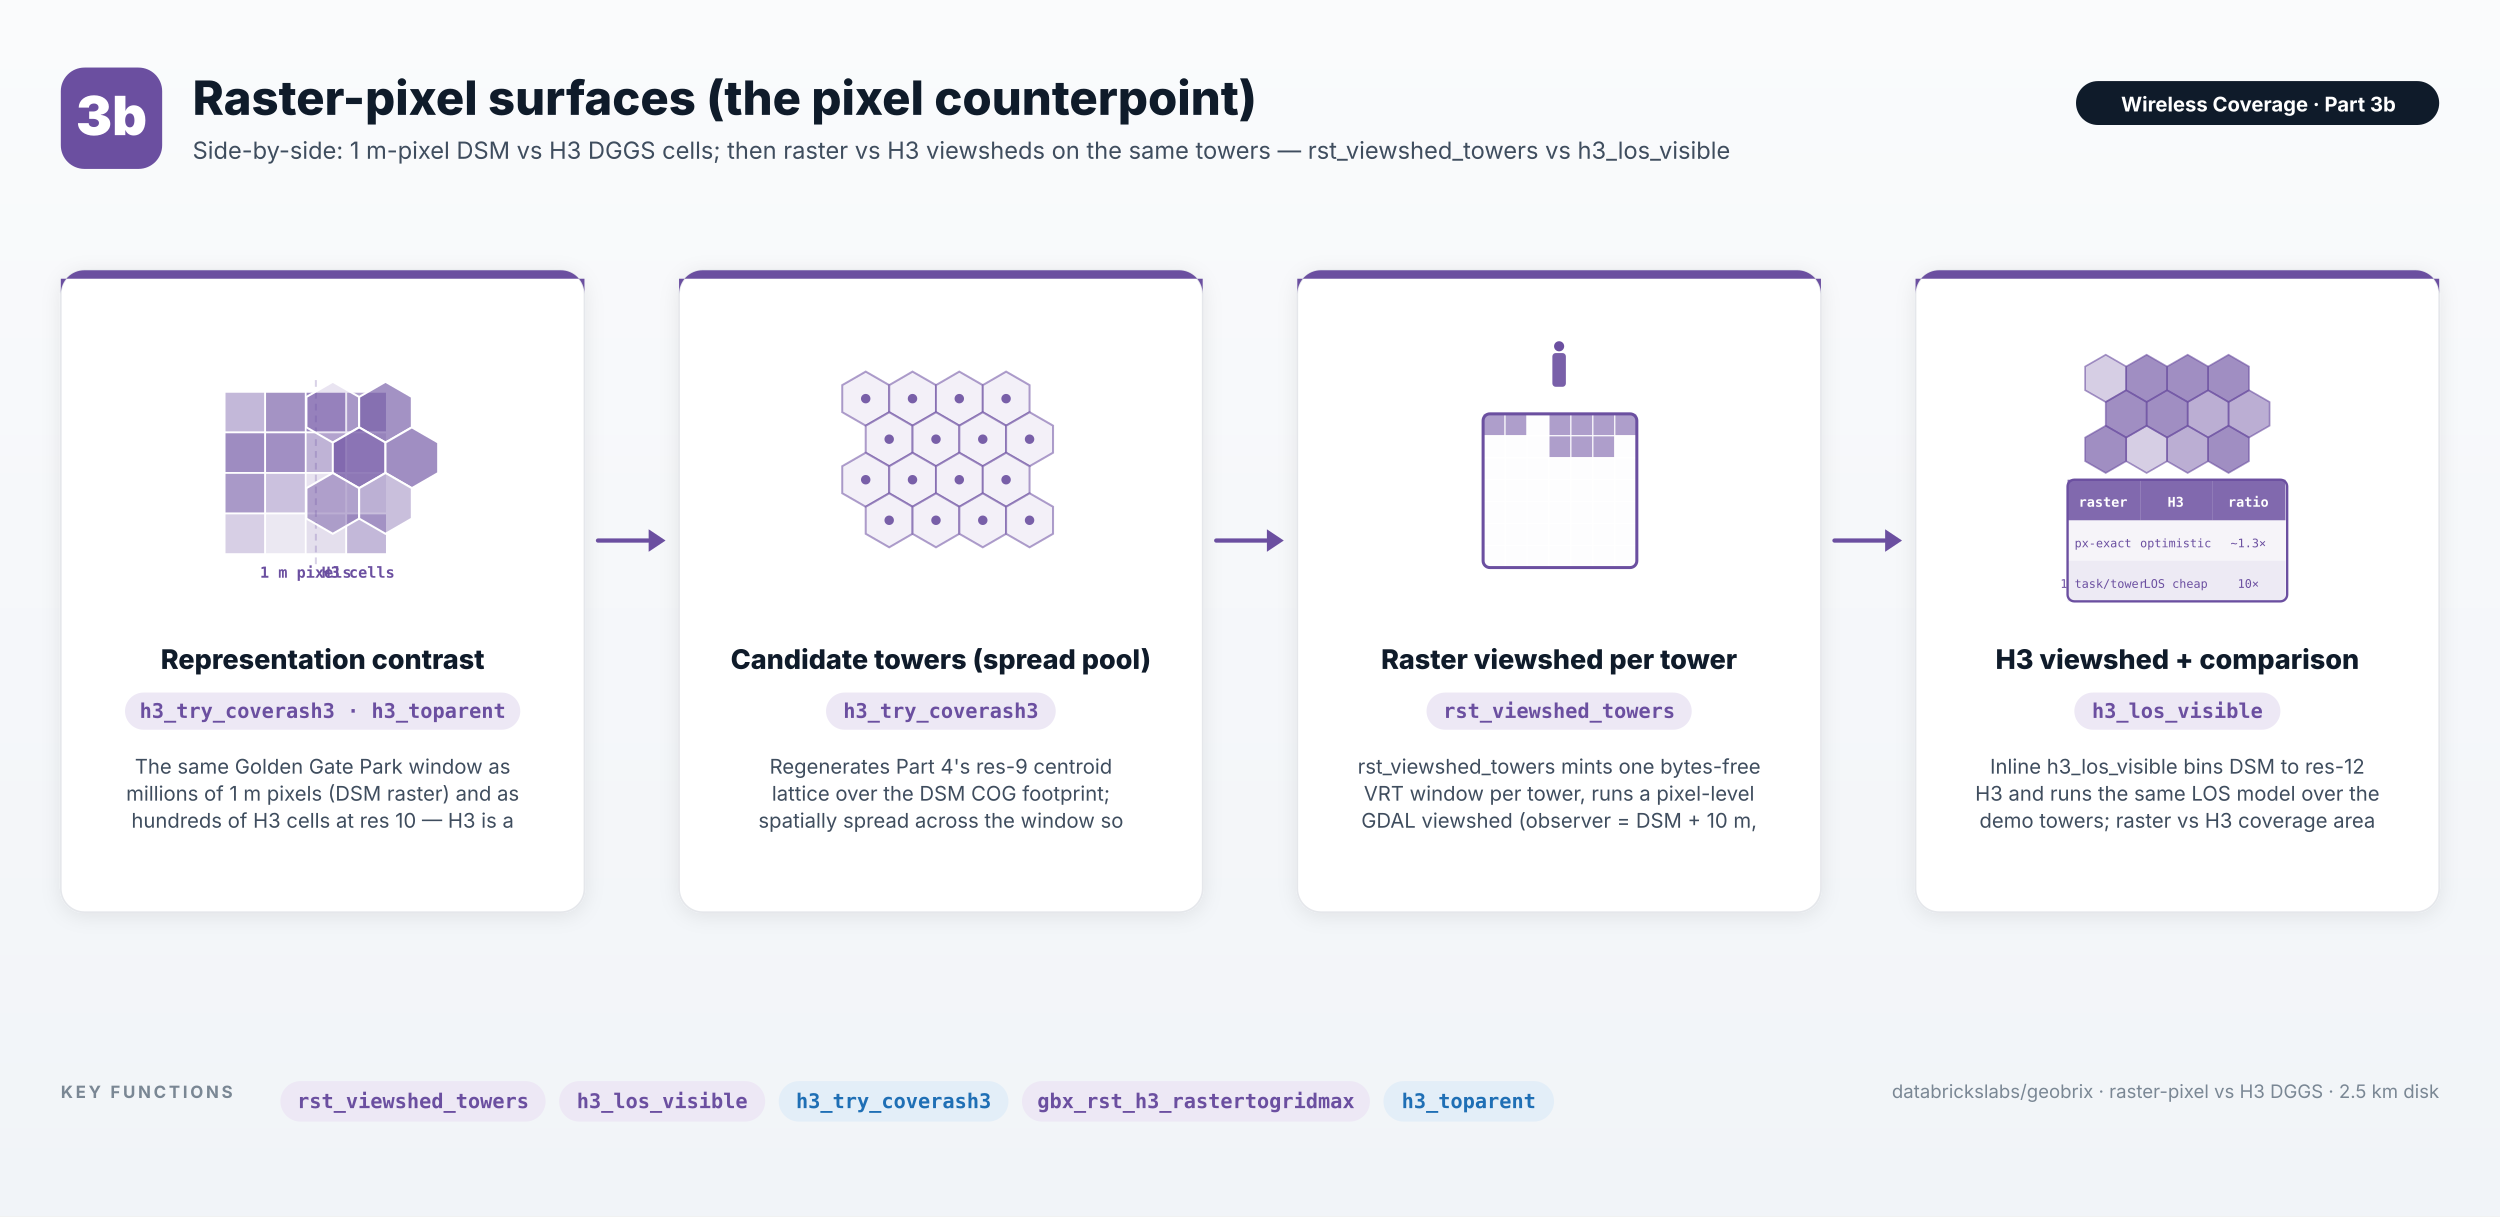
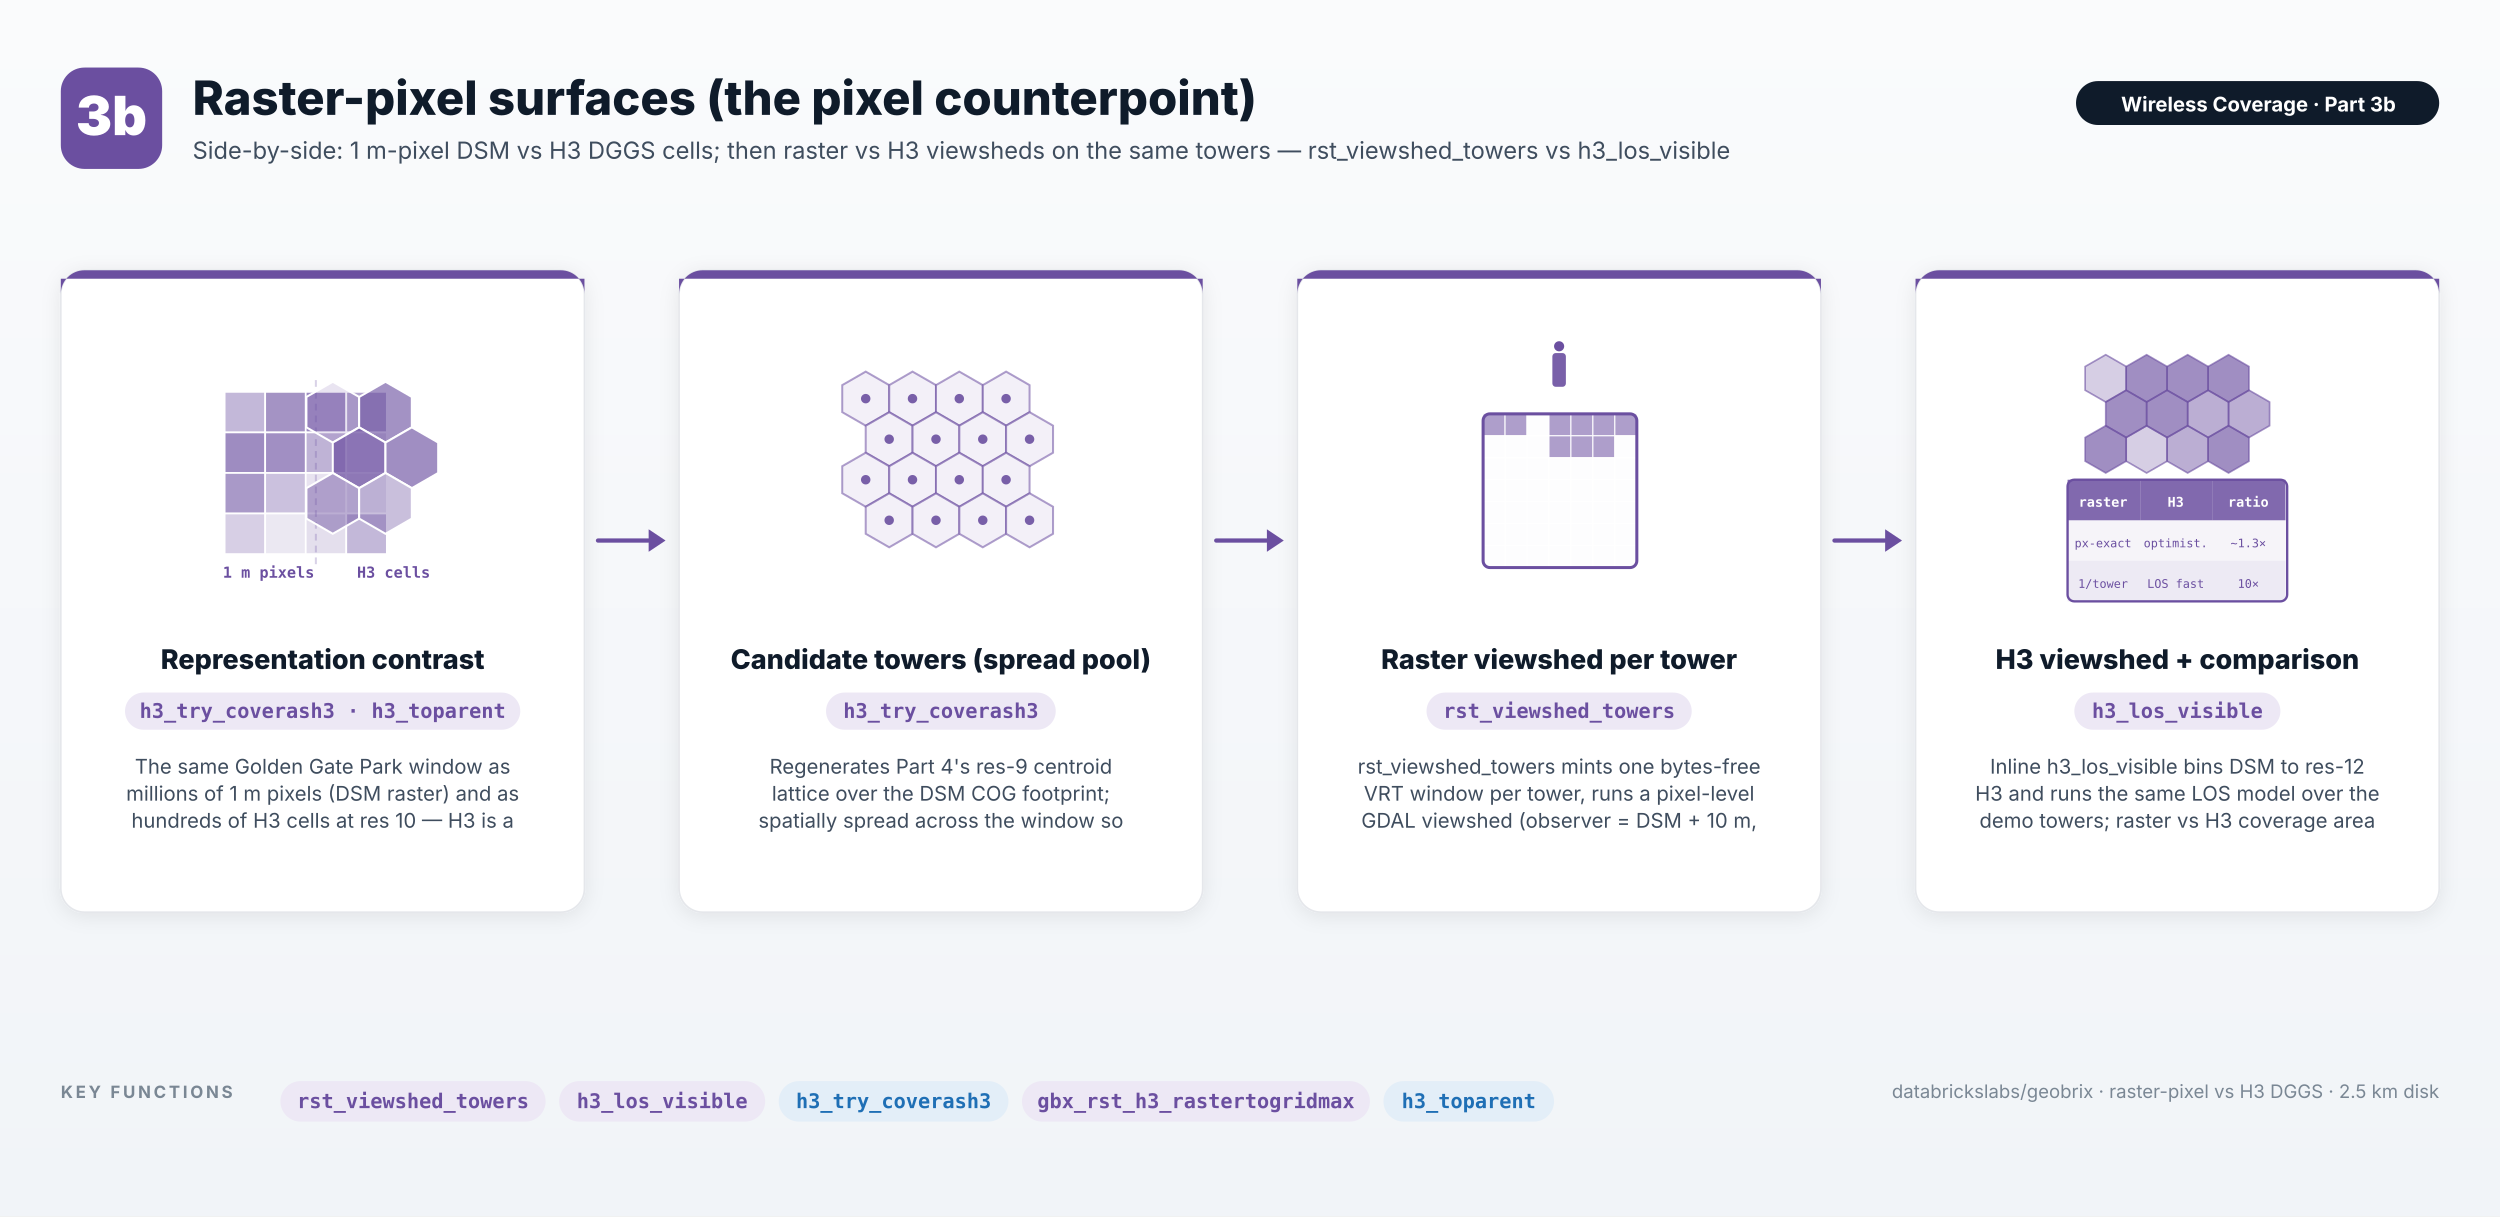
<svg xmlns="http://www.w3.org/2000/svg" viewBox="0 0 1480 720" width="1480" height="720" style="font-family: Inter,-apple-system,system-ui,sans-serif;">
  <defs>
    <filter id="card-shadow" x="-5%" y="-5%" width="110%" height="115%">
      <feDropShadow dx="0" dy="2" stdDeviation="6" flood-color="#0F1B2A" flood-opacity="0.08" />
    </filter>
    <linearGradient id="bg" x1="0" y1="0" x2="0" y2="1">
      <stop offset="0" stop-color="#FAFBFC" />
      <stop offset="1" stop-color="#F1F4F8" />
    </linearGradient>
  </defs>
  <rect x="0" y="0" width="1480" height="720" fill="url(#bg)" />
  <rect x="36" y="40" rx="14" ry="14" width="60" height="60" fill="#6B4FA0" />
  <text x="66" y="80" text-anchor="middle" font-family="Inter,-apple-system,system-ui,sans-serif" font-size="32" font-weight="900" fill="#FFFFFF">3b</text>
  <text x="114" y="68" font-family="Inter, -apple-system, system-ui, sans-serif" font-size="28" font-weight="800" fill="#0F1B2A" text-anchor="start">Raster-pixel surfaces (the pixel counterpoint)</text>
  <text x="114" y="94" font-family="Inter, -apple-system, system-ui, sans-serif" font-size="14" font-weight="400" fill="#3F4D5E" text-anchor="start">Side-by-side: 1 m-pixel DSM vs H3 DGGS cells; then raster vs H3 viewsheds on the same towers — rst_viewshed_towers vs h3_los_visible</text>
  <rect x="1229" y="48" rx="13" ry="13" width="215" height="26" fill="#0F1B2A" />
  <text x="1337" y="66" text-anchor="middle" font-family="Inter,-apple-system,system-ui,sans-serif" font-size="12" font-weight="700" fill="#FFFFFF">Wireless Coverage  ·  Part 3b</text>
  <rect x="36" y="160" rx="14" ry="14" width="310" height="380" fill="#FFFFFF" stroke="#E5E7EB" stroke-width="1" filter="url(#card-shadow)" />
  <path d="M 36 174 A 14 14 0 0 1 50 160 H 332 A 14 14 0 0 1 346 174 V 165 H 36 Z" fill="#6B4FA0" />
  <rect x="133.0" y="232" width="24" height="24" fill="#6B4FA0" fill-opacity="0.40" stroke="white" stroke-width="1" />
  <rect x="157.0" y="232" width="24" height="24" fill="#6B4FA0" fill-opacity="0.61" stroke="white" stroke-width="1" />
  <rect x="181.0" y="232" width="24" height="24" fill="#6B4FA0" fill-opacity="0.66" stroke="white" stroke-width="1" />
  <rect x="205.0" y="232" width="24" height="24" fill="#6B4FA0" fill-opacity="0.51" stroke="white" stroke-width="1" />
  <rect x="133.0" y="256" width="24" height="24" fill="#6B4FA0" fill-opacity="0.65" stroke="white" stroke-width="1" />
  <rect x="157.0" y="256" width="24" height="24" fill="#6B4FA0" fill-opacity="0.63" stroke="white" stroke-width="1" />
  <rect x="181.0" y="256" width="24" height="24" fill="#6B4FA0" fill-opacity="0.43" stroke="white" stroke-width="1" />
  <rect x="205.0" y="256" width="24" height="24" fill="#6B4FA0" fill-opacity="0.21" stroke="white" stroke-width="1" />
  <rect x="133.0" y="280" width="24" height="24" fill="#6B4FA0" fill-opacity="0.58" stroke="white" stroke-width="1" />
  <rect x="157.0" y="280" width="24" height="24" fill="#6B4FA0" fill-opacity="0.35" stroke="white" stroke-width="1" />
  <rect x="181.0" y="280" width="24" height="24" fill="#6B4FA0" fill-opacity="0.16" stroke="white" stroke-width="1" />
  <rect x="205.0" y="280" width="24" height="24" fill="#6B4FA0" fill-opacity="0.14" stroke="white" stroke-width="1" />
  <rect x="133.0" y="304" width="24" height="24" fill="#6B4FA0" fill-opacity="0.27" stroke="white" stroke-width="1" />
  <rect x="157.0" y="304" width="24" height="24" fill="#6B4FA0" fill-opacity="0.13" stroke="white" stroke-width="1" />
  <rect x="181.0" y="304" width="24" height="24" fill="#6B4FA0" fill-opacity="0.18" stroke="white" stroke-width="1" />
  <rect x="205.0" y="304" width="24" height="24" fill="#6B4FA0" fill-opacity="0.40" stroke="white" stroke-width="1" />
-   <text x="181.0" y="342" text-anchor="middle" font-family="ui-monospace,Menlo,monospace" font-size="9" font-weight="700" fill="#6B4FA0">1 m pixels</text>
+   <text x="159.0" y="342" text-anchor="middle" font-family="ui-monospace,Menlo,monospace" font-size="9" font-weight="700" fill="#6B4FA0">1 m pixels</text>
  <line x1="187.0" y1="225" x2="187.0" y2="335" stroke="#6B4FA0" stroke-opacity="0.25" stroke-width="1.2" stroke-dasharray="4 3" />
  <polygon points="197.0,226.0 212.6,235.0 212.6,253.0 197.0,262.0 181.4,253.0 181.4,235.0" fill="#6B4FA0" fill-opacity="0.15" stroke="white" stroke-width="1.2" />
  <polygon points="228.2,226.0 243.8,235.0 243.8,253.0 228.2,262.0 212.6,253.0 212.6,235.0" fill="#6B4FA0" fill-opacity="0.62" stroke="white" stroke-width="1.2" />
  <polygon points="212.6,253.0 228.2,262.0 228.2,280.0 212.6,289.0 197.0,280.0 197.0,262.0" fill="#6B4FA0" fill-opacity="0.73" stroke="white" stroke-width="1.2" />
  <polygon points="243.8,253.0 259.4,262.0 259.4,280.0 243.8,289.0 228.2,280.0 228.2,262.0" fill="#6B4FA0" fill-opacity="0.64" stroke="white" stroke-width="1.2" />
  <polygon points="197.0,280.0 212.6,289.0 212.6,307.0 197.0,316.0 181.4,307.0 181.4,289.0" fill="#6B4FA0" fill-opacity="0.46" stroke="white" stroke-width="1.2" />
  <polygon points="228.2,280.0 243.8,289.0 243.8,307.0 228.2,316.0 212.6,307.0 212.6,289.0" fill="#6B4FA0" fill-opacity="0.36" stroke="white" stroke-width="1.2" />
-   <text x="212.0" y="342" text-anchor="middle" font-family="ui-monospace,Menlo,monospace" font-size="9" font-weight="700" fill="#6B4FA0">H3 cells</text>
+   <text x="233.0" y="342" text-anchor="middle" font-family="ui-monospace,Menlo,monospace" font-size="9" font-weight="700" fill="#6B4FA0">H3 cells</text>
  <text x="191.0" y="396" font-family="Inter, -apple-system, system-ui, sans-serif" font-size="16" font-weight="800" fill="#0F1B2A" text-anchor="middle">Representation contrast</text>
  <g transform="translate(74.0, 410)">
    <rect x="0" y="0" rx="11" ry="11" width="234" height="22" fill="#EDE8F5" />
    <text x="117.0" y="15.0" text-anchor="middle" font-family="ui-monospace, SFMono-Regular, Menlo, Consolas, monospace" font-size="12" font-weight="700" fill="#6B4FA0">h3_try_coverash3 · h3_toparent</text>
  </g>
  <text x="191.0" y="458" text-anchor="middle" font-family="Inter, sans-serif" font-size="12" fill="#3F4D5E">The same Golden Gate Park window as</text>
  <text x="191.0" y="474" text-anchor="middle" font-family="Inter, sans-serif" font-size="12" fill="#3F4D5E">millions of 1 m pixels (DSM raster) and as</text>
  <text x="191.0" y="490" text-anchor="middle" font-family="Inter, sans-serif" font-size="12" fill="#3F4D5E">hundreds of H3 cells at res 10 — H3 is a</text>
  <line x1="354" y1="320.0" x2="384" y2="320.0" stroke="#6B4FA0" stroke-width="2.5" stroke-linecap="round" />
  <polygon points="394,320.0 384,313.333 384,326.667" fill="#6B4FA0" />
  <rect x="402" y="160" rx="14" ry="14" width="310" height="380" fill="#FFFFFF" stroke="#E5E7EB" stroke-width="1" filter="url(#card-shadow)" />
  <path d="M 402 174 A 14 14 0 0 1 416 160 H 698 A 14 14 0 0 1 712 174 V 165 H 402 Z" fill="#6B4FA0" />
  <polygon points="512.5,220.0 526.4,228.0 526.4,244.0 512.5,252.0 498.6,244.0 498.6,228.0" fill="#EDE8F5" fill-opacity="0.65" stroke="#6B4FA0" stroke-width="1.2" stroke-opacity="0.55" />
  <circle cx="512.5" cy="236.0" r="2.8" fill="#6B4FA0" fill-opacity="0.9" />
  <polygon points="540.2,220.0 554.1,228.0 554.1,244.0 540.2,252.0 526.4,244.0 526.4,228.0" fill="#EDE8F5" fill-opacity="0.65" stroke="#6B4FA0" stroke-width="1.2" stroke-opacity="0.55" />
  <circle cx="540.2" cy="236.0" r="2.8" fill="#6B4FA0" fill-opacity="0.9" />
  <polygon points="567.9,220.0 581.8,228.0 581.8,244.0 567.9,252.0 554.1,244.0 554.1,228.0" fill="#EDE8F5" fill-opacity="0.65" stroke="#6B4FA0" stroke-width="1.2" stroke-opacity="0.55" />
  <circle cx="567.9" cy="236.0" r="2.8" fill="#6B4FA0" fill-opacity="0.9" />
  <polygon points="595.6,220.0 609.5,228.0 609.5,244.0 595.6,252.0 581.8,244.0 581.8,228.0" fill="#EDE8F5" fill-opacity="0.65" stroke="#6B4FA0" stroke-width="1.2" stroke-opacity="0.55" />
  <circle cx="595.6" cy="236.0" r="2.8" fill="#6B4FA0" fill-opacity="0.9" />
  <polygon points="526.4,244.0 540.2,252.0 540.2,268.0 526.4,276.0 512.5,268.0 512.5,252.0" fill="#EDE8F5" fill-opacity="0.65" stroke="#6B4FA0" stroke-width="1.2" stroke-opacity="0.55" />
  <circle cx="526.4" cy="260.0" r="2.8" fill="#6B4FA0" fill-opacity="0.9" />
  <polygon points="554.1,244.0 567.9,252.0 567.9,268.0 554.1,276.0 540.2,268.0 540.2,252.0" fill="#EDE8F5" fill-opacity="0.65" stroke="#6B4FA0" stroke-width="1.2" stroke-opacity="0.55" />
  <circle cx="554.1" cy="260.0" r="2.8" fill="#6B4FA0" fill-opacity="0.9" />
  <polygon points="581.8,244.0 595.6,252.0 595.6,268.0 581.8,276.0 567.9,268.0 567.9,252.0" fill="#EDE8F5" fill-opacity="0.65" stroke="#6B4FA0" stroke-width="1.2" stroke-opacity="0.55" />
  <circle cx="581.8" cy="260.0" r="2.8" fill="#6B4FA0" fill-opacity="0.9" />
  <polygon points="609.5,244.0 623.4,252.0 623.4,268.0 609.5,276.0 595.6,268.0 595.6,252.0" fill="#EDE8F5" fill-opacity="0.65" stroke="#6B4FA0" stroke-width="1.2" stroke-opacity="0.55" />
  <circle cx="609.5" cy="260.0" r="2.8" fill="#6B4FA0" fill-opacity="0.9" />
  <polygon points="512.5,268.0 526.4,276.0 526.4,292.0 512.5,300.0 498.6,292.0 498.6,276.0" fill="#EDE8F5" fill-opacity="0.65" stroke="#6B4FA0" stroke-width="1.2" stroke-opacity="0.55" />
  <circle cx="512.5" cy="284.0" r="2.8" fill="#6B4FA0" fill-opacity="0.9" />
  <polygon points="540.2,268.0 554.1,276.0 554.1,292.0 540.2,300.0 526.4,292.0 526.4,276.0" fill="#EDE8F5" fill-opacity="0.65" stroke="#6B4FA0" stroke-width="1.2" stroke-opacity="0.55" />
  <circle cx="540.2" cy="284.0" r="2.8" fill="#6B4FA0" fill-opacity="0.9" />
  <polygon points="567.9,268.0 581.8,276.0 581.8,292.0 567.9,300.0 554.1,292.0 554.1,276.0" fill="#EDE8F5" fill-opacity="0.65" stroke="#6B4FA0" stroke-width="1.2" stroke-opacity="0.55" />
  <circle cx="567.9" cy="284.0" r="2.8" fill="#6B4FA0" fill-opacity="0.9" />
  <polygon points="595.6,268.0 609.5,276.0 609.5,292.0 595.6,300.0 581.8,292.0 581.8,276.0" fill="#EDE8F5" fill-opacity="0.65" stroke="#6B4FA0" stroke-width="1.2" stroke-opacity="0.55" />
  <circle cx="595.6" cy="284.0" r="2.8" fill="#6B4FA0" fill-opacity="0.9" />
  <polygon points="526.4,292.0 540.2,300.0 540.2,316.0 526.4,324.0 512.5,316.0 512.5,300.0" fill="#EDE8F5" fill-opacity="0.65" stroke="#6B4FA0" stroke-width="1.2" stroke-opacity="0.55" />
  <circle cx="526.4" cy="308.0" r="2.8" fill="#6B4FA0" fill-opacity="0.9" />
  <polygon points="554.1,292.0 567.9,300.0 567.9,316.0 554.1,324.0 540.2,316.0 540.2,300.0" fill="#EDE8F5" fill-opacity="0.65" stroke="#6B4FA0" stroke-width="1.2" stroke-opacity="0.55" />
  <circle cx="554.1" cy="308.0" r="2.8" fill="#6B4FA0" fill-opacity="0.9" />
  <polygon points="581.8,292.0 595.6,300.0 595.6,316.0 581.8,324.0 567.9,316.0 567.9,300.0" fill="#EDE8F5" fill-opacity="0.65" stroke="#6B4FA0" stroke-width="1.2" stroke-opacity="0.55" />
  <circle cx="581.8" cy="308.0" r="2.8" fill="#6B4FA0" fill-opacity="0.9" />
  <polygon points="609.5,292.0 623.4,300.0 623.4,316.0 609.5,324.0 595.6,316.0 595.6,300.0" fill="#EDE8F5" fill-opacity="0.65" stroke="#6B4FA0" stroke-width="1.2" stroke-opacity="0.55" />
  <circle cx="609.5" cy="308.0" r="2.8" fill="#6B4FA0" fill-opacity="0.9" />
  <text x="557.0" y="396" font-family="Inter, -apple-system, system-ui, sans-serif" font-size="16" font-weight="800" fill="#0F1B2A" text-anchor="middle">Candidate towers (spread pool)</text>
  <g transform="translate(489.0, 410)">
    <rect x="0" y="0" rx="11" ry="11" width="136" height="22" fill="#EDE8F5" />
    <text x="68.0" y="15.0" text-anchor="middle" font-family="ui-monospace, SFMono-Regular, Menlo, Consolas, monospace" font-size="12" font-weight="700" fill="#6B4FA0">h3_try_coverash3</text>
  </g>
  <text x="557.0" y="458" text-anchor="middle" font-family="Inter, sans-serif" font-size="12" fill="#3F4D5E">Regenerates Part 4's res-9 centroid</text>
  <text x="557.0" y="474" text-anchor="middle" font-family="Inter, sans-serif" font-size="12" fill="#3F4D5E">lattice over the DSM COG footprint;</text>
  <text x="557.0" y="490" text-anchor="middle" font-family="Inter, sans-serif" font-size="12" fill="#3F4D5E">spatially spread across the window so</text>
  <line x1="720" y1="320.0" x2="750" y2="320.0" stroke="#6B4FA0" stroke-width="2.5" stroke-linecap="round" />
  <polygon points="760,320.0 750,313.333 750,326.667" fill="#6B4FA0" />
  <rect x="768" y="160" rx="14" ry="14" width="310" height="380" fill="#FFFFFF" stroke="#E5E7EB" stroke-width="1" filter="url(#card-shadow)" />
  <path d="M 768 174 A 14 14 0 0 1 782 160 H 1064 A 14 14 0 0 1 1078 174 V 165 H 768 Z" fill="#6B4FA0" />
  <rect x="878.0" y="245" width="13" height="13" fill="#6B4FA0" fill-opacity="0.55" stroke="white" stroke-width="0.6" />
  <rect x="891.0" y="245" width="13" height="13" fill="#6B4FA0" fill-opacity="0.55" stroke="white" stroke-width="0.6" />
  <rect x="904.0" y="245" width="13" height="13" fill="#EDE8F5" fill-opacity="0.10" stroke="white" stroke-width="0.6" />
  <rect x="917.0" y="245" width="13" height="13" fill="#6B4FA0" fill-opacity="0.55" stroke="white" stroke-width="0.6" />
  <rect x="930.0" y="245" width="13" height="13" fill="#6B4FA0" fill-opacity="0.55" stroke="white" stroke-width="0.6" />
  <rect x="943.0" y="245" width="13" height="13" fill="#6B4FA0" fill-opacity="0.55" stroke="white" stroke-width="0.6" />
  <rect x="956.0" y="245" width="13" height="13" fill="#6B4FA0" fill-opacity="0.55" stroke="white" stroke-width="0.6" />
  <rect x="878.0" y="258" width="13" height="13" fill="#EDE8F5" fill-opacity="0.10" stroke="white" stroke-width="0.6" />
  <rect x="891.0" y="258" width="13" height="13" fill="#EDE8F5" fill-opacity="0.10" stroke="white" stroke-width="0.6" />
  <rect x="904.0" y="258" width="13" height="13" fill="#EDE8F5" fill-opacity="0.10" stroke="white" stroke-width="0.6" />
  <rect x="917.0" y="258" width="13" height="13" fill="#6B4FA0" fill-opacity="0.55" stroke="white" stroke-width="0.6" />
  <rect x="930.0" y="258" width="13" height="13" fill="#6B4FA0" fill-opacity="0.55" stroke="white" stroke-width="0.6" />
  <rect x="943.0" y="258" width="13" height="13" fill="#6B4FA0" fill-opacity="0.55" stroke="white" stroke-width="0.6" />
  <rect x="956.0" y="258" width="13" height="13" fill="#EDE8F5" fill-opacity="0.10" stroke="white" stroke-width="0.6" />
  <rect x="878.0" y="271" width="13" height="13" fill="#EDE8F5" fill-opacity="0.10" stroke="white" stroke-width="0.6" />
  <rect x="891.0" y="271" width="13" height="13" fill="#EDE8F5" fill-opacity="0.10" stroke="white" stroke-width="0.6" />
  <rect x="904.0" y="271" width="13" height="13" fill="#EDE8F5" fill-opacity="0.10" stroke="white" stroke-width="0.6" />
  <rect x="917.0" y="271" width="13" height="13" fill="#EDE8F5" fill-opacity="0.10" stroke="white" stroke-width="0.6" />
  <rect x="930.0" y="271" width="13" height="13" fill="#EDE8F5" fill-opacity="0.10" stroke="white" stroke-width="0.6" />
  <rect x="943.0" y="271" width="13" height="13" fill="#EDE8F5" fill-opacity="0.10" stroke="white" stroke-width="0.6" />
  <rect x="956.0" y="271" width="13" height="13" fill="#EDE8F5" fill-opacity="0.10" stroke="white" stroke-width="0.6" />
  <rect x="878.0" y="284" width="13" height="13" fill="#EDE8F5" fill-opacity="0.10" stroke="white" stroke-width="0.6" />
  <rect x="891.0" y="284" width="13" height="13" fill="#EDE8F5" fill-opacity="0.10" stroke="white" stroke-width="0.6" />
  <rect x="904.0" y="284" width="13" height="13" fill="#EDE8F5" fill-opacity="0.10" stroke="white" stroke-width="0.6" />
  <rect x="917.0" y="284" width="13" height="13" fill="#EDE8F5" fill-opacity="0.10" stroke="white" stroke-width="0.6" />
  <rect x="930.0" y="284" width="13" height="13" fill="#EDE8F5" fill-opacity="0.10" stroke="white" stroke-width="0.6" />
  <rect x="943.0" y="284" width="13" height="13" fill="#EDE8F5" fill-opacity="0.10" stroke="white" stroke-width="0.6" />
  <rect x="956.0" y="284" width="13" height="13" fill="#EDE8F5" fill-opacity="0.10" stroke="white" stroke-width="0.6" />
  <rect x="878.0" y="297" width="13" height="13" fill="#EDE8F5" fill-opacity="0.10" stroke="white" stroke-width="0.6" />
  <rect x="891.0" y="297" width="13" height="13" fill="#EDE8F5" fill-opacity="0.10" stroke="white" stroke-width="0.6" />
  <rect x="904.0" y="297" width="13" height="13" fill="#EDE8F5" fill-opacity="0.10" stroke="white" stroke-width="0.6" />
  <rect x="917.0" y="297" width="13" height="13" fill="#EDE8F5" fill-opacity="0.10" stroke="white" stroke-width="0.6" />
  <rect x="930.0" y="297" width="13" height="13" fill="#EDE8F5" fill-opacity="0.10" stroke="white" stroke-width="0.6" />
  <rect x="943.0" y="297" width="13" height="13" fill="#EDE8F5" fill-opacity="0.10" stroke="white" stroke-width="0.6" />
  <rect x="956.0" y="297" width="13" height="13" fill="#EDE8F5" fill-opacity="0.10" stroke="white" stroke-width="0.6" />
  <rect x="878.0" y="310" width="13" height="13" fill="#EDE8F5" fill-opacity="0.10" stroke="white" stroke-width="0.6" />
  <rect x="891.0" y="310" width="13" height="13" fill="#EDE8F5" fill-opacity="0.10" stroke="white" stroke-width="0.6" />
  <rect x="904.0" y="310" width="13" height="13" fill="#EDE8F5" fill-opacity="0.10" stroke="white" stroke-width="0.6" />
  <rect x="917.0" y="310" width="13" height="13" fill="#EDE8F5" fill-opacity="0.10" stroke="white" stroke-width="0.6" />
  <rect x="930.0" y="310" width="13" height="13" fill="#EDE8F5" fill-opacity="0.10" stroke="white" stroke-width="0.6" />
  <rect x="943.0" y="310" width="13" height="13" fill="#EDE8F5" fill-opacity="0.10" stroke="white" stroke-width="0.6" />
  <rect x="956.0" y="310" width="13" height="13" fill="#EDE8F5" fill-opacity="0.10" stroke="white" stroke-width="0.6" />
  <rect x="878.0" y="323" width="13" height="13" fill="#EDE8F5" fill-opacity="0.10" stroke="white" stroke-width="0.6" />
  <rect x="891.0" y="323" width="13" height="13" fill="#EDE8F5" fill-opacity="0.10" stroke="white" stroke-width="0.6" />
  <rect x="904.0" y="323" width="13" height="13" fill="#EDE8F5" fill-opacity="0.10" stroke="white" stroke-width="0.6" />
  <rect x="917.0" y="323" width="13" height="13" fill="#EDE8F5" fill-opacity="0.10" stroke="white" stroke-width="0.6" />
  <rect x="930.0" y="323" width="13" height="13" fill="#EDE8F5" fill-opacity="0.10" stroke="white" stroke-width="0.6" />
  <rect x="943.0" y="323" width="13" height="13" fill="#EDE8F5" fill-opacity="0.10" stroke="white" stroke-width="0.6" />
  <rect x="956.0" y="323" width="13" height="13" fill="#EDE8F5" fill-opacity="0.10" stroke="white" stroke-width="0.6" />
  <rect x="878.0" y="245" width="91" height="91" fill="none" stroke="#6B4FA0" stroke-width="1.8" rx="4" />
  <rect x="919.0" y="209" width="8" height="20" fill="#6B4FA0" fill-opacity="0.9" rx="2" />
  <circle cx="923.0" cy="205" r="3" fill="#6B4FA0" />
  <text x="923.0" y="396" font-family="Inter, -apple-system, system-ui, sans-serif" font-size="16" font-weight="800" fill="#0F1B2A" text-anchor="middle">Raster viewshed per tower</text>
  <g transform="translate(844.5, 410)">
    <rect x="0" y="0" rx="11" ry="11" width="157" height="22" fill="#EDE8F5" />
    <text x="78.5" y="15.0" text-anchor="middle" font-family="ui-monospace, SFMono-Regular, Menlo, Consolas, monospace" font-size="12" font-weight="700" fill="#6B4FA0">rst_viewshed_towers</text>
  </g>
  <text x="923.0" y="458" text-anchor="middle" font-family="Inter, sans-serif" font-size="12" fill="#3F4D5E">rst_viewshed_towers mints one bytes-free</text>
  <text x="923.0" y="474" text-anchor="middle" font-family="Inter, sans-serif" font-size="12" fill="#3F4D5E">VRT window per tower, runs a pixel-level</text>
  <text x="923.0" y="490" text-anchor="middle" font-family="Inter, sans-serif" font-size="12" fill="#3F4D5E">GDAL viewshed (observer = DSM + 10 m,</text>
  <line x1="1086" y1="320.0" x2="1116" y2="320.0" stroke="#6B4FA0" stroke-width="2.5" stroke-linecap="round" />
  <polygon points="1126,320.0 1116,313.333 1116,326.667" fill="#6B4FA0" />
  <rect x="1134" y="160" rx="14" ry="14" width="310" height="380" fill="#FFFFFF" stroke="#E5E7EB" stroke-width="1" filter="url(#card-shadow)" />
  <path d="M 1134 174 A 14 14 0 0 1 1148 160 H 1430 A 14 14 0 0 1 1444 174 V 165 H 1134 Z" fill="#6B4FA0" />
  <polygon points="1246.6,210.0 1258.7,217.0 1258.7,231.0 1246.6,238.0 1234.4,231.0 1234.4,217.0" fill="#6B4FA0" fill-opacity="0.28" stroke="#6B4FA0" stroke-width="1.0" stroke-opacity="0.6" />
  <polygon points="1270.8,210.0 1282.9,217.0 1282.9,231.0 1270.8,238.0 1258.7,231.0 1258.7,217.0" fill="#6B4FA0" fill-opacity="0.64" stroke="#6B4FA0" stroke-width="1.0" stroke-opacity="0.6" />
  <polygon points="1295.1,210.0 1307.2,217.0 1307.2,231.0 1295.1,238.0 1282.9,231.0 1282.9,217.0" fill="#6B4FA0" fill-opacity="0.64" stroke="#6B4FA0" stroke-width="1.0" stroke-opacity="0.6" />
  <polygon points="1319.3,210.0 1331.4,217.0 1331.4,231.0 1319.3,238.0 1307.2,231.0 1307.2,217.0" fill="#6B4FA0" fill-opacity="0.64" stroke="#6B4FA0" stroke-width="1.0" stroke-opacity="0.6" />
  <polygon points="1258.7,231.0 1270.8,238.0 1270.8,252.0 1258.7,259.0 1246.6,252.0 1246.6,238.0" fill="#6B4FA0" fill-opacity="0.64" stroke="#6B4FA0" stroke-width="1.0" stroke-opacity="0.6" />
  <polygon points="1282.9,231.0 1295.1,238.0 1295.1,252.0 1282.9,259.0 1270.8,252.0 1270.8,238.0" fill="#6B4FA0" fill-opacity="0.64" stroke="#6B4FA0" stroke-width="1.0" stroke-opacity="0.6" />
  <polygon points="1307.2,231.0 1319.3,238.0 1319.3,252.0 1307.2,259.0 1295.1,252.0 1295.1,238.0" fill="#6B4FA0" fill-opacity="0.46" stroke="#6B4FA0" stroke-width="1.0" stroke-opacity="0.6" />
  <polygon points="1331.4,231.0 1343.6,238.0 1343.6,252.0 1331.4,259.0 1319.3,252.0 1319.3,238.0" fill="#6B4FA0" fill-opacity="0.46" stroke="#6B4FA0" stroke-width="1.0" stroke-opacity="0.6" />
  <polygon points="1246.6,252.0 1258.7,259.0 1258.7,273.0 1246.6,280.0 1234.4,273.0 1234.4,259.0" fill="#6B4FA0" fill-opacity="0.64" stroke="#6B4FA0" stroke-width="1.0" stroke-opacity="0.6" />
  <polygon points="1270.8,252.0 1282.9,259.0 1282.9,273.0 1270.8,280.0 1258.7,273.0 1258.7,259.0" fill="#6B4FA0" fill-opacity="0.28" stroke="#6B4FA0" stroke-width="1.0" stroke-opacity="0.6" />
  <polygon points="1295.1,252.0 1307.2,259.0 1307.2,273.0 1295.1,280.0 1282.9,273.0 1282.9,259.0" fill="#6B4FA0" fill-opacity="0.46" stroke="#6B4FA0" stroke-width="1.0" stroke-opacity="0.6" />
  <polygon points="1319.3,252.0 1331.4,259.0 1331.4,273.0 1319.3,280.0 1307.2,273.0 1307.2,259.0" fill="#6B4FA0" fill-opacity="0.64" stroke="#6B4FA0" stroke-width="1.0" stroke-opacity="0.6" />
  <rect x="1224.0" y="284" width="43" height="24" fill="#6B4FA0" fill-opacity="0.85" />
  <text x="1245.0" y="300" text-anchor="middle" font-family="ui-monospace,Menlo,monospace" font-size="8" font-weight="800" fill="white">raster</text>
  <rect x="1267.0" y="284" width="43" height="24" fill="#6B4FA0" fill-opacity="0.85" />
  <text x="1288.0" y="300" text-anchor="middle" font-family="ui-monospace,Menlo,monospace" font-size="8" font-weight="800" fill="white">H3</text>
  <rect x="1310.0" y="284" width="43" height="24" fill="#6B4FA0" fill-opacity="0.85" />
  <text x="1331.0" y="300" text-anchor="middle" font-family="ui-monospace,Menlo,monospace" font-size="8" font-weight="800" fill="white">ratio</text>
  <rect x="1224.0" y="308" width="43" height="24" fill="#6B4FA0" fill-opacity="0.06" />
  <text x="1245.0" y="324" text-anchor="middle" font-family="ui-monospace,Menlo,monospace" font-size="7" fill="#6B4FA0">px-exact</text>
  <rect x="1267.0" y="308" width="43" height="24" fill="#6B4FA0" fill-opacity="0.06" />
-   <text x="1288.0" y="324" text-anchor="middle" font-family="ui-monospace,Menlo,monospace" font-size="7" fill="#6B4FA0">optimistic</text>
+   <text x="1288.0" y="324" text-anchor="middle" font-family="ui-monospace,Menlo,monospace" font-size="7" fill="#6B4FA0">optimist.</text>
  <rect x="1310.0" y="308" width="43" height="24" fill="#6B4FA0" fill-opacity="0.06" />
  <text x="1331.0" y="324" text-anchor="middle" font-family="ui-monospace,Menlo,monospace" font-size="7" fill="#6B4FA0">~1.3×</text>
  <rect x="1224.0" y="332" width="43" height="24" fill="#6B4FA0" fill-opacity="0.12" />
-   <text x="1245.0" y="348" text-anchor="middle" font-family="ui-monospace,Menlo,monospace" font-size="7" fill="#6B4FA0">1 task/tower</text>
+   <text x="1245.0" y="348" text-anchor="middle" font-family="ui-monospace,Menlo,monospace" font-size="7" fill="#6B4FA0">1/tower</text>
  <rect x="1267.0" y="332" width="43" height="24" fill="#6B4FA0" fill-opacity="0.12" />
-   <text x="1288.0" y="348" text-anchor="middle" font-family="ui-monospace,Menlo,monospace" font-size="7" fill="#6B4FA0">LOS cheap</text>
+   <text x="1288.0" y="348" text-anchor="middle" font-family="ui-monospace,Menlo,monospace" font-size="7" fill="#6B4FA0">LOS fast</text>
  <rect x="1310.0" y="332" width="43" height="24" fill="#6B4FA0" fill-opacity="0.12" />
  <text x="1331.0" y="348" text-anchor="middle" font-family="ui-monospace,Menlo,monospace" font-size="7" fill="#6B4FA0">10×</text>
  <rect x="1224.0" y="284" width="130" height="72" fill="none" stroke="#6B4FA0" stroke-width="1.4" rx="4" />
  <text x="1289.0" y="396" font-family="Inter, -apple-system, system-ui, sans-serif" font-size="16" font-weight="800" fill="#0F1B2A" text-anchor="middle">H3 viewshed + comparison</text>
  <g transform="translate(1228.0, 410)">
    <rect x="0" y="0" rx="11" ry="11" width="122" height="22" fill="#EDE8F5" />
    <text x="61.0" y="15.0" text-anchor="middle" font-family="ui-monospace, SFMono-Regular, Menlo, Consolas, monospace" font-size="12" font-weight="700" fill="#6B4FA0">h3_los_visible</text>
  </g>
  <text x="1289.0" y="458" text-anchor="middle" font-family="Inter, sans-serif" font-size="12" fill="#3F4D5E">Inline h3_los_visible bins DSM to res-12</text>
  <text x="1289.0" y="474" text-anchor="middle" font-family="Inter, sans-serif" font-size="12" fill="#3F4D5E">H3 and runs the same LOS model over the</text>
  <text x="1289.0" y="490" text-anchor="middle" font-family="Inter, sans-serif" font-size="12" fill="#3F4D5E">demo towers; raster vs H3 coverage area</text>
  <text x="36" y="650" font-family="Inter, -apple-system, system-ui, sans-serif" font-size="10" font-weight="700" fill="#7A8794" text-anchor="start" letter-spacing="1.6">KEY FUNCTIONS</text>
  <rect x="166" y="640" rx="12" ry="12" width="157" height="24" fill="#EDE8F5" />
  <text x="244.5" y="656.0" text-anchor="middle" font-family="ui-monospace, SFMono-Regular, Menlo, Consolas, monospace" font-size="12" font-weight="700" fill="#6B4FA0">rst_viewshed_towers</text>
  <rect x="331" y="640" rx="12" ry="12" width="122" height="24" fill="#EDE8F5" />
  <text x="392.0" y="656.0" text-anchor="middle" font-family="ui-monospace, SFMono-Regular, Menlo, Consolas, monospace" font-size="12" font-weight="700" fill="#6B4FA0">h3_los_visible</text>
  <rect x="461" y="640" rx="12" ry="12" width="136" height="24" fill="#E3EEF8" />
  <text x="529.0" y="656.0" text-anchor="middle" font-family="ui-monospace, SFMono-Regular, Menlo, Consolas, monospace" font-size="12" font-weight="700" fill="#1F6FB5">h3_try_coverash3</text>
  <rect x="605" y="640" rx="12" ry="12" width="206" height="24" fill="#EDE8F5" />
  <text x="708.0" y="656.0" text-anchor="middle" font-family="ui-monospace, SFMono-Regular, Menlo, Consolas, monospace" font-size="12" font-weight="700" fill="#6B4FA0">gbx_rst_h3_rastertogridmax</text>
  <rect x="819" y="640" rx="12" ry="12" width="101" height="24" fill="#E3EEF8" />
  <text x="869.5" y="656.0" text-anchor="middle" font-family="ui-monospace, SFMono-Regular, Menlo, Consolas, monospace" font-size="12" font-weight="700" fill="#1F6FB5">h3_toparent</text>
  <text x="1444" y="650" font-family="Inter, -apple-system, system-ui, sans-serif" font-size="11" font-weight="400" fill="#7A8794" text-anchor="end">databrickslabs/geobrix  ·  raster-pixel vs H3 DGGS  ·  2.5 km disk</text>
</svg>
